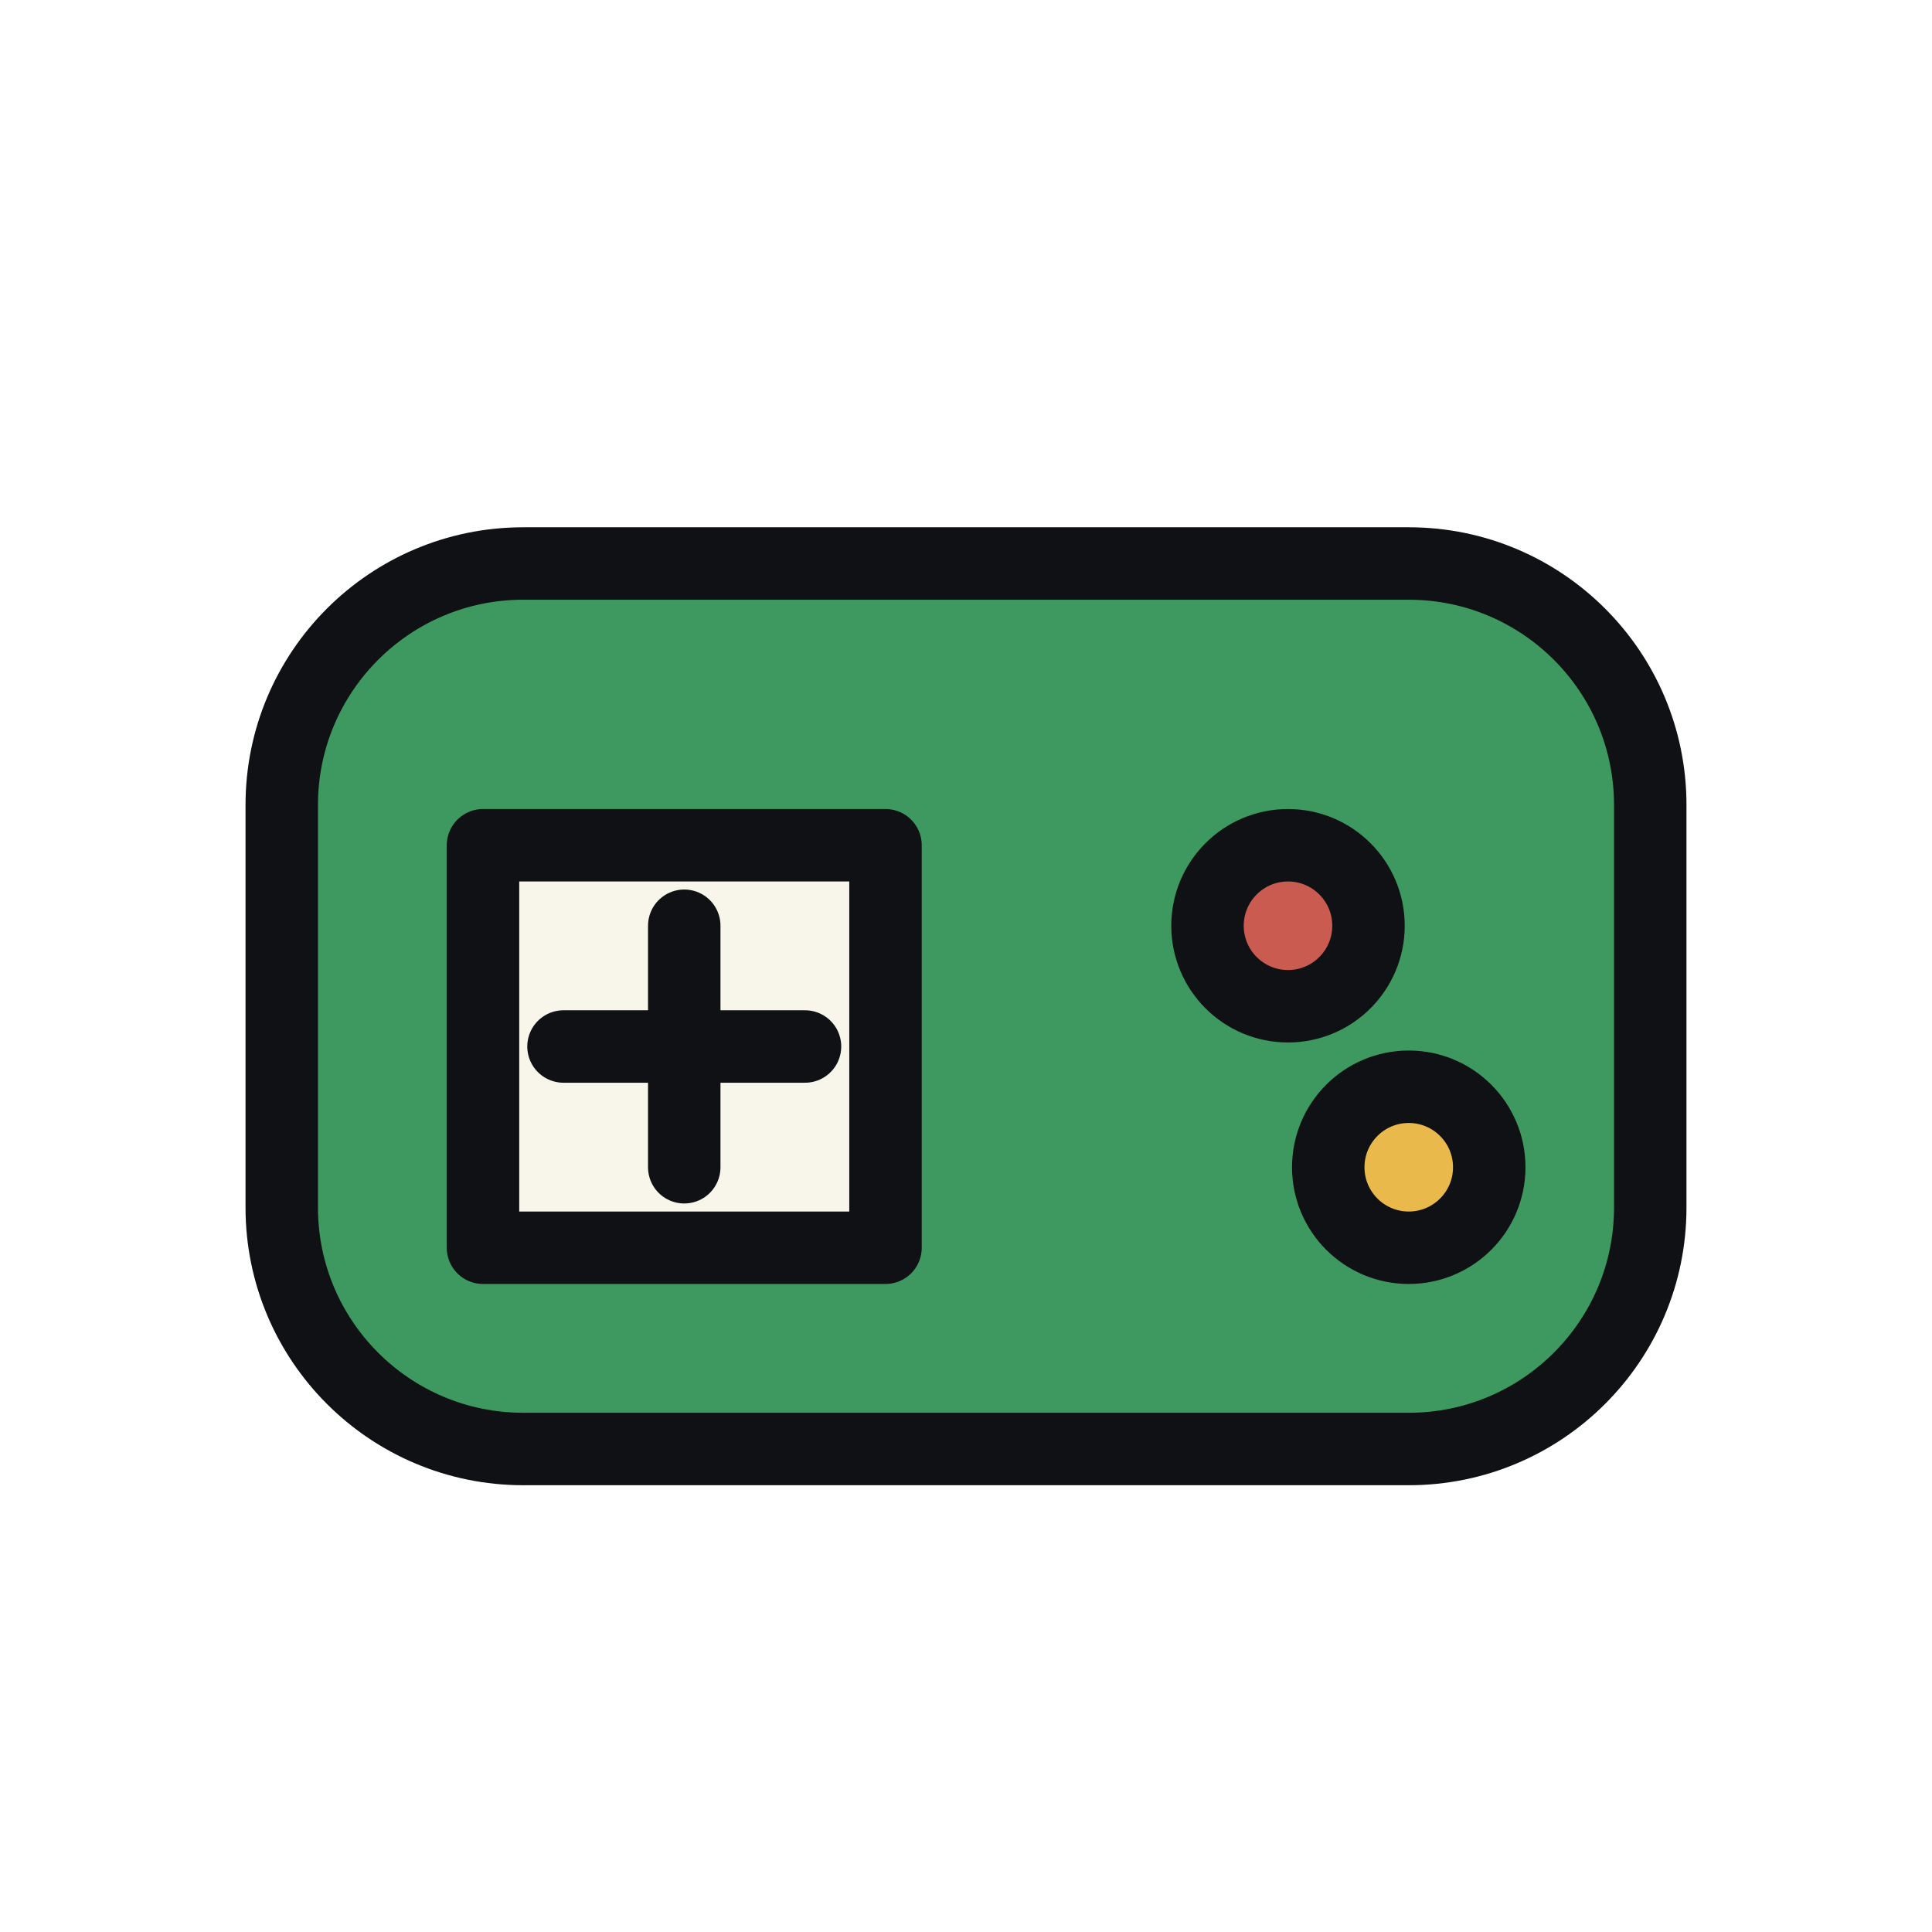
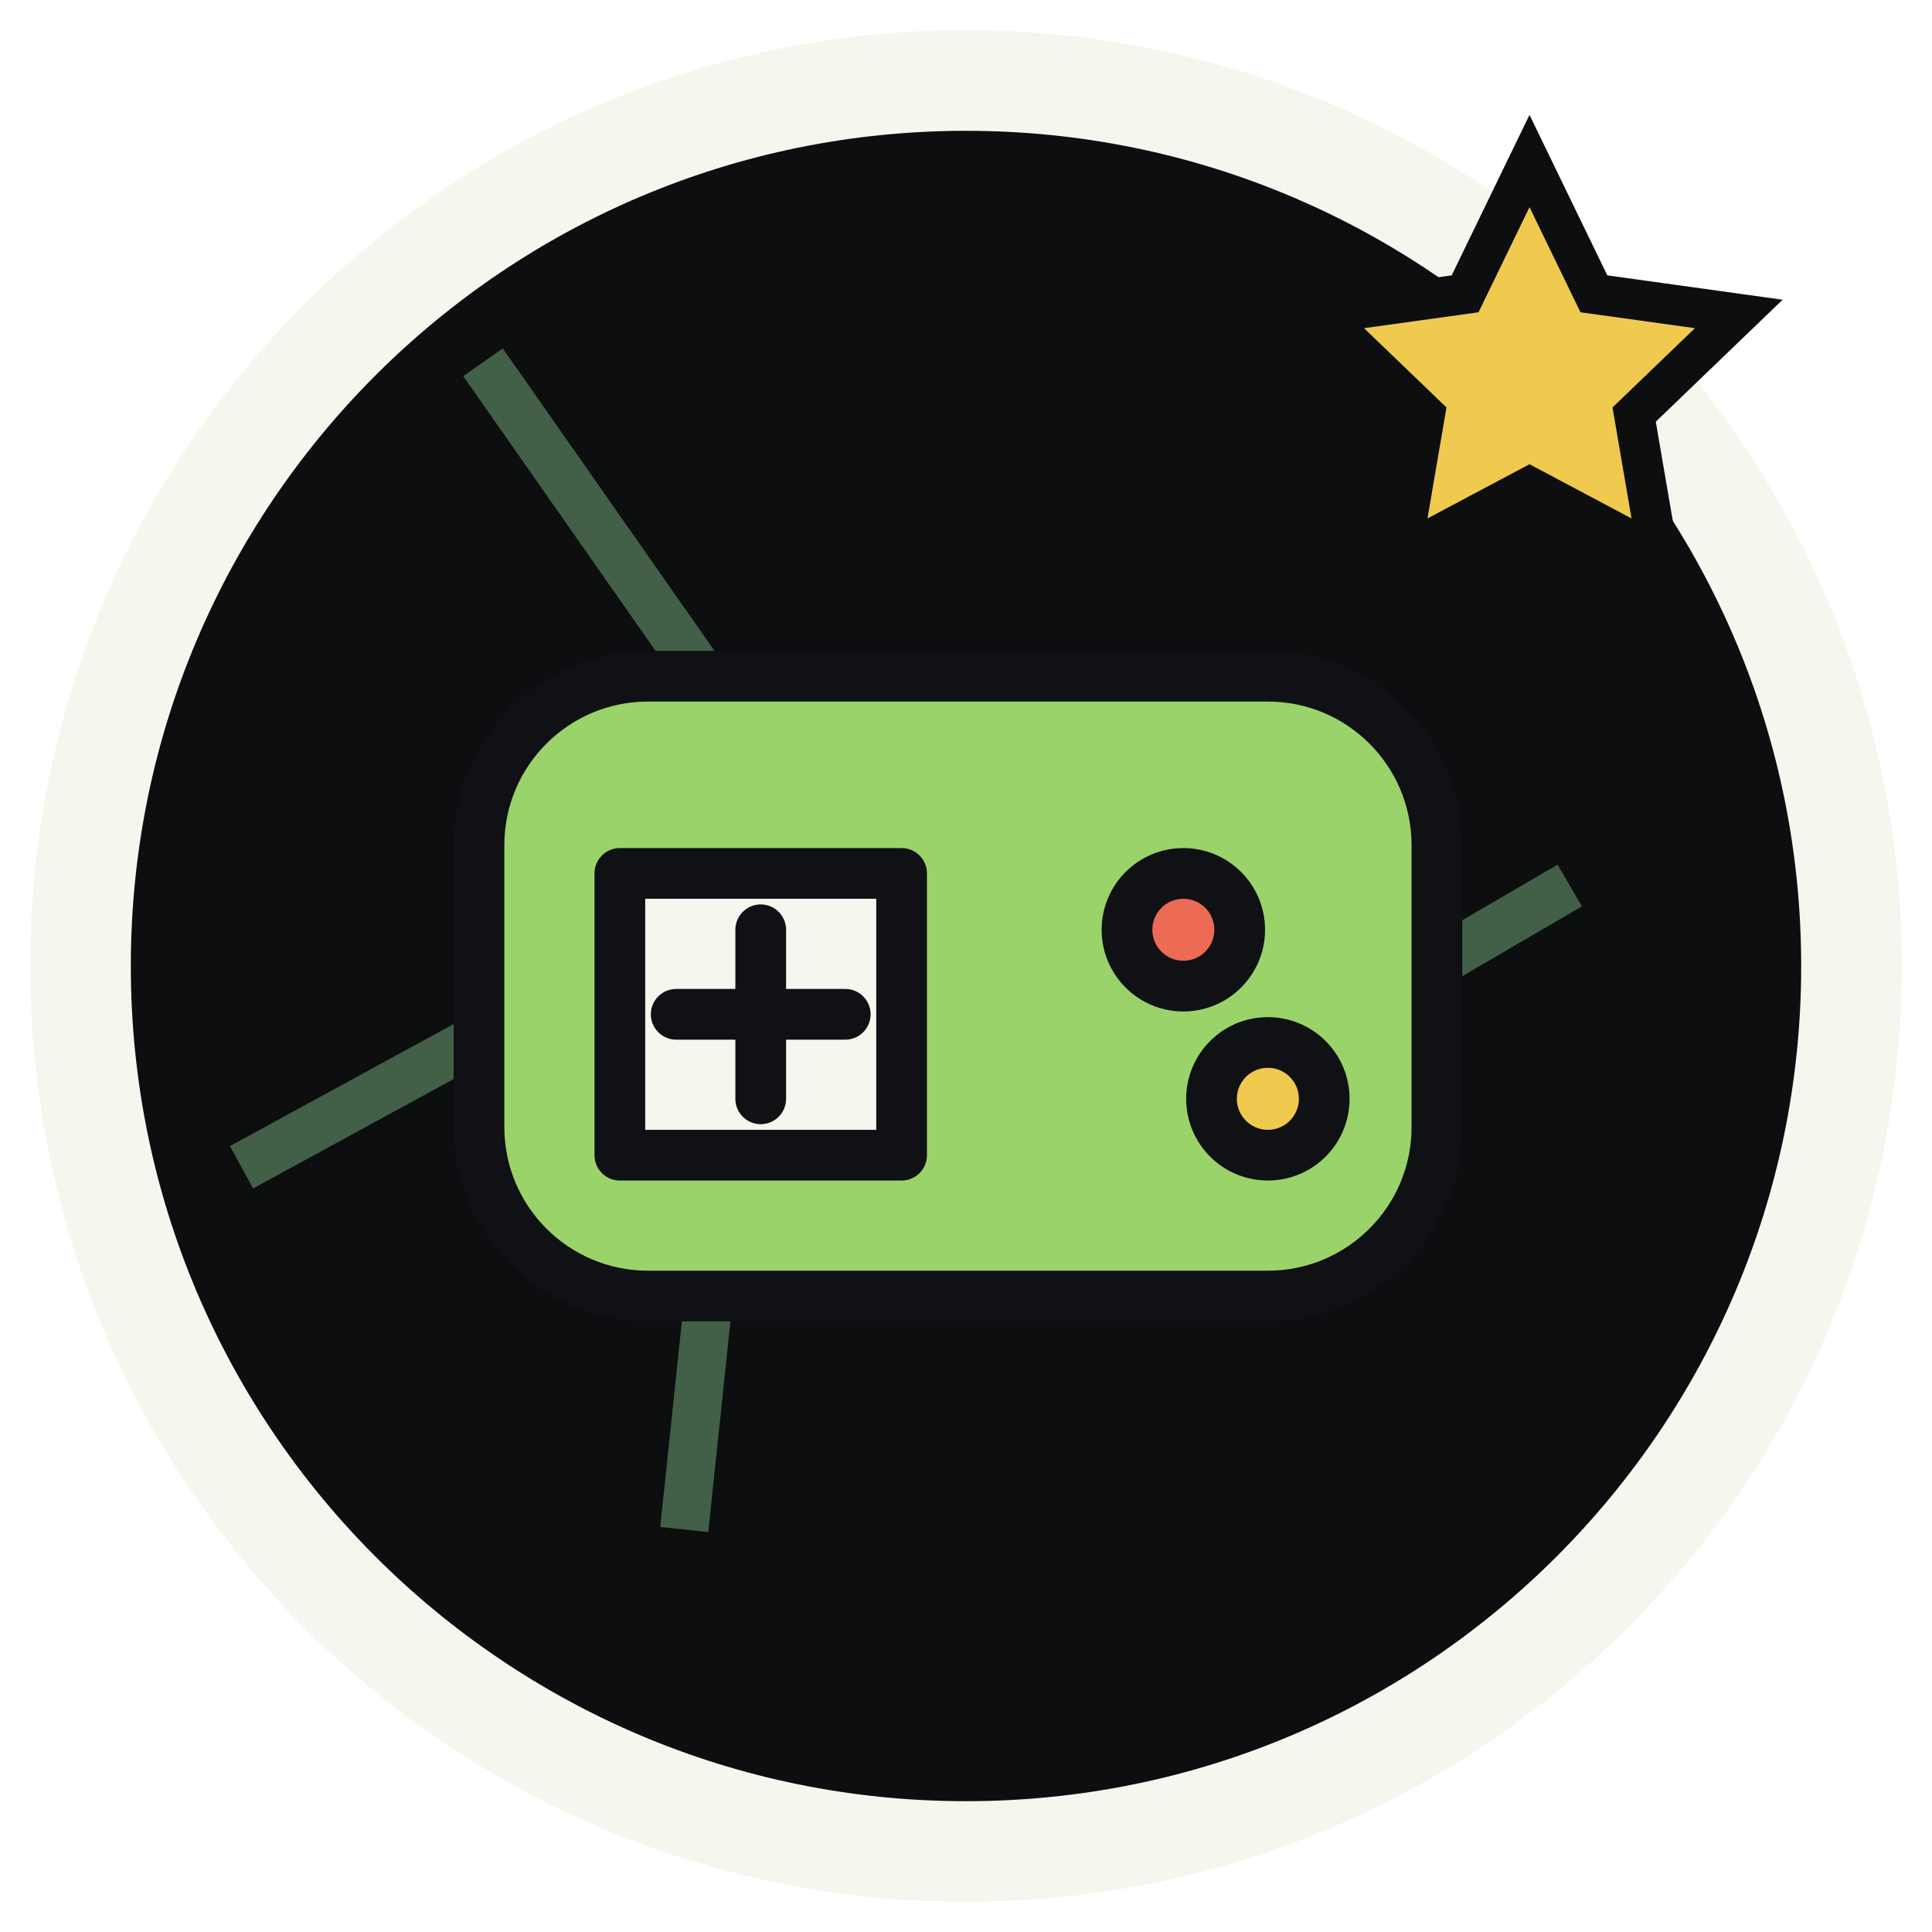
<svg xmlns="http://www.w3.org/2000/svg" width="480" height="480" viewBox="0 0 48 48">
-   <g stroke="#101114" stroke-width="1.8" stroke-linejoin="round" stroke-linecap="round">
-     <rect fill="#3d995f" x="7" y="14" width="34" height="22" rx="6" />
-     <path fill="#f8f6eb" d="M12 21h10v10H12z" />
-     <path fill="none" d="M17 23v6m-3-3h6" />
-     <circle fill="#c95b50" cx="32" cy="23" r="2" />
-     <circle fill="#e9b94c" cx="35" cy="29" r="2" />
+   <circle cx="24" cy="24" r="22" fill="#0c0e10" stroke="#f5f6ed" stroke-width="2.5" />
+   <path d="M6 29l11-6 10 6 12-7M12 9l7 10-2 19" fill="none" stroke="#425f48" stroke-width="1.2" />
+   <g transform="translate(7 7) scale(.70)">
+     <g stroke="#101114" stroke-width="1.8" stroke-linejoin="round" stroke-linecap="round">
+       <rect fill="#9ad36a" x="7" y="14" width="34" height="22" rx="6" />
+       <path fill="#f5f6ed" d="M12 21h10v10H12z" />
+       <path fill="none" d="M17 23v6m-3-3h6" />
+       <circle fill="#ed6a54" cx="32" cy="23" r="2" />
+       <circle fill="#f0c94f" cx="35" cy="29" r="2" />
+     </g>
  </g>
+   <path d="M38 4l1.6 3.3 3.6.5-2.6 2.5.6 3.5-3.2-1.7-3.2 1.7.6-3.5-2.6-2.5 3.6-.5z" fill="#f0c94f" stroke="#0c0e10" stroke-width="1" />
</svg>
